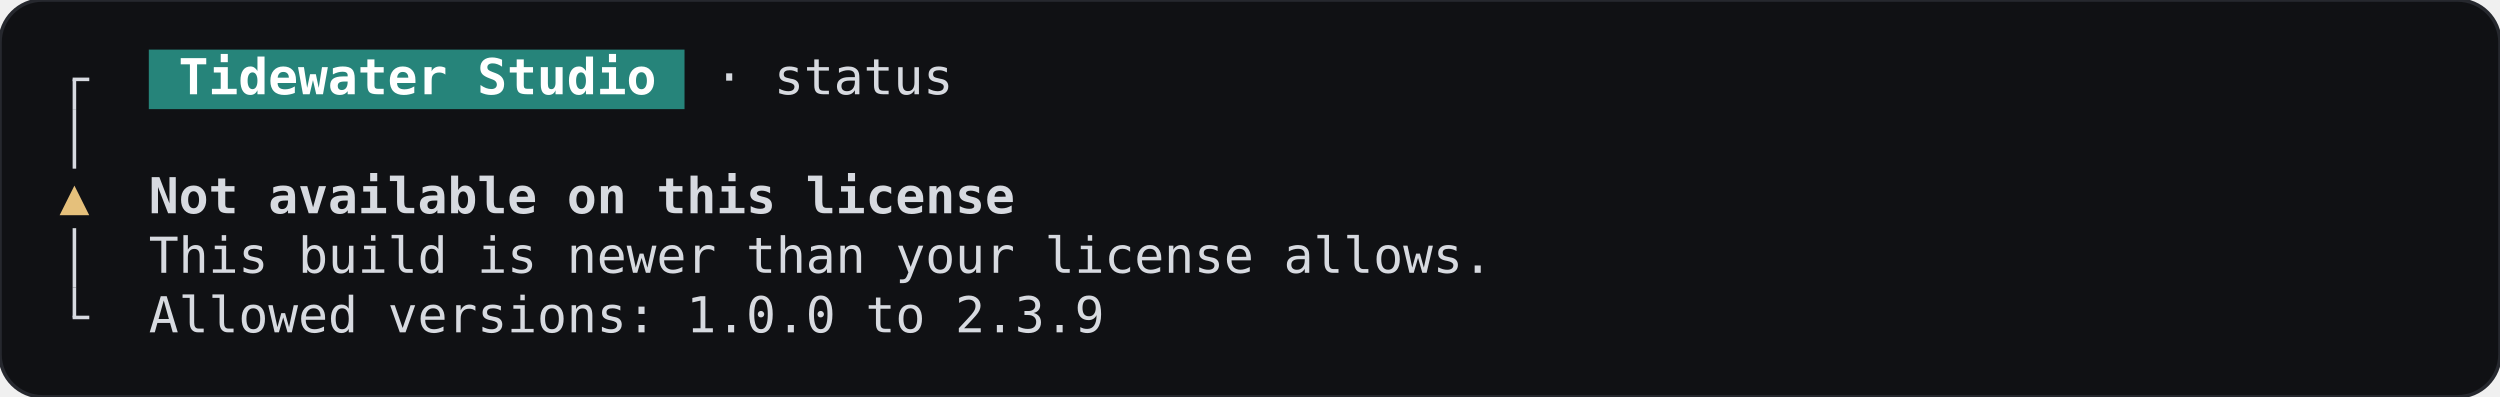
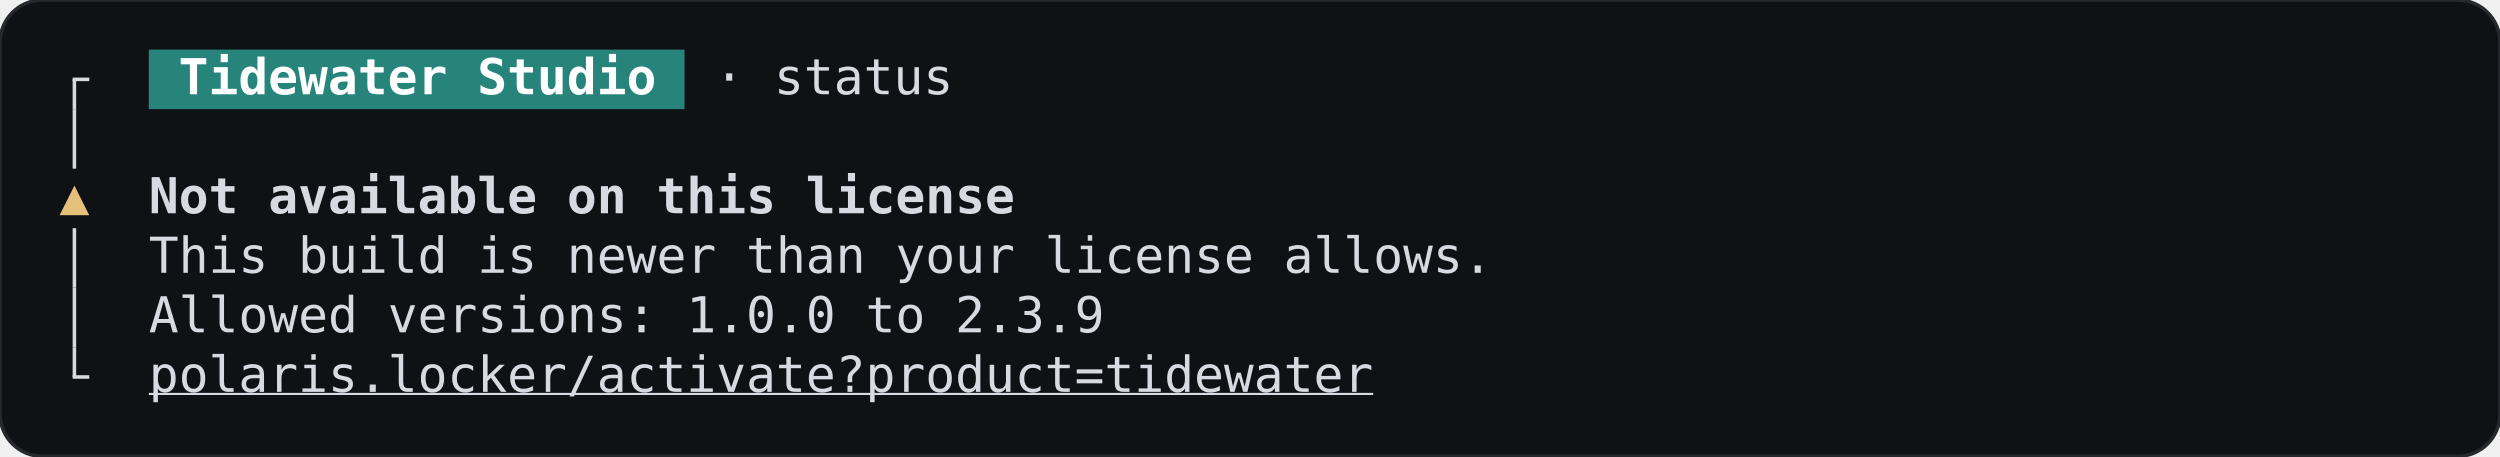
- <svg xmlns="http://www.w3.org/2000/svg" width="705.6" height="112" viewBox="0 0 705.6 112" role="img" aria-label="StatusScreen, version-too-new, terminal, dark theme">
-   <rect width="705.6" height="112" rx="12" fill="#101114" stroke="#26282e" />
+ <svg xmlns="http://www.w3.org/2000/svg" width="705.6" height="128.8" viewBox="0 0 705.6 128.8" role="img" aria-label="StatusScreen, version-too-new, terminal, dark theme">
+   <rect width="705.6" height="128.8" rx="12" fill="#101114" stroke="#26282e" />
  <g font-family="JetBrains Mono, ui-monospace, monospace" font-size="14" xml:space="preserve">
    <rect x="42" y="14" width="151.2" height="16.8" fill="#26847a" />
    <rect x="20.5" y="22.4" width="1" height="8.4" fill="#d7dae0" />
    <rect x="20.5" y="21.9" width="4.7" height="1" fill="#d7dae0" />
    <text x="50.4" y="26.6" textLength="134.4" lengthAdjust="spacingAndGlyphs" fill="#ffffff" font-weight="600">Tidewater Studio</text>
    <text x="201.6" y="26.6" textLength="67.2" lengthAdjust="spacingAndGlyphs" fill="#d7dae0">· status</text>
    <rect x="20.5" y="30.8" width="1" height="16.8" fill="#d7dae0" />
    <text x="21" y="60.2" text-anchor="middle" fill="#e5c07b">▲</text>
    <text x="42" y="60.2" textLength="243.6" lengthAdjust="spacingAndGlyphs" fill="#d7dae0" font-weight="600">Not available on this license</text>
    <rect x="20.5" y="64.4" width="1" height="16.8" fill="#d7dae0" />
    <text x="42" y="77" textLength="378" lengthAdjust="spacingAndGlyphs" fill="#d7dae0">This build is newer than your license allows.</text>
-     <rect x="20.5" y="81.2" width="1" height="8.4" fill="#d7dae0" />
-     <rect x="20.5" y="89.1" width="4.7" height="1" fill="#d7dae0" />
+     <rect x="20.5" y="81.2" width="1" height="16.8" fill="#d7dae0" />
    <text x="42" y="93.8" textLength="268.8" lengthAdjust="spacingAndGlyphs" fill="#d7dae0">Allowed versions: 1.0.0 to 2.3.9</text>
+     <rect x="20.5" y="98" width="1" height="8.4" fill="#d7dae0" />
+     <rect x="20.5" y="105.9" width="4.7" height="1" fill="#d7dae0" />
+     <text x="42" y="110.6" textLength="344.4" lengthAdjust="spacingAndGlyphs" fill="#d7dae0" text-decoration="underline">polaris.locker/activate?product=tidewater</text>
  </g>
</svg>
